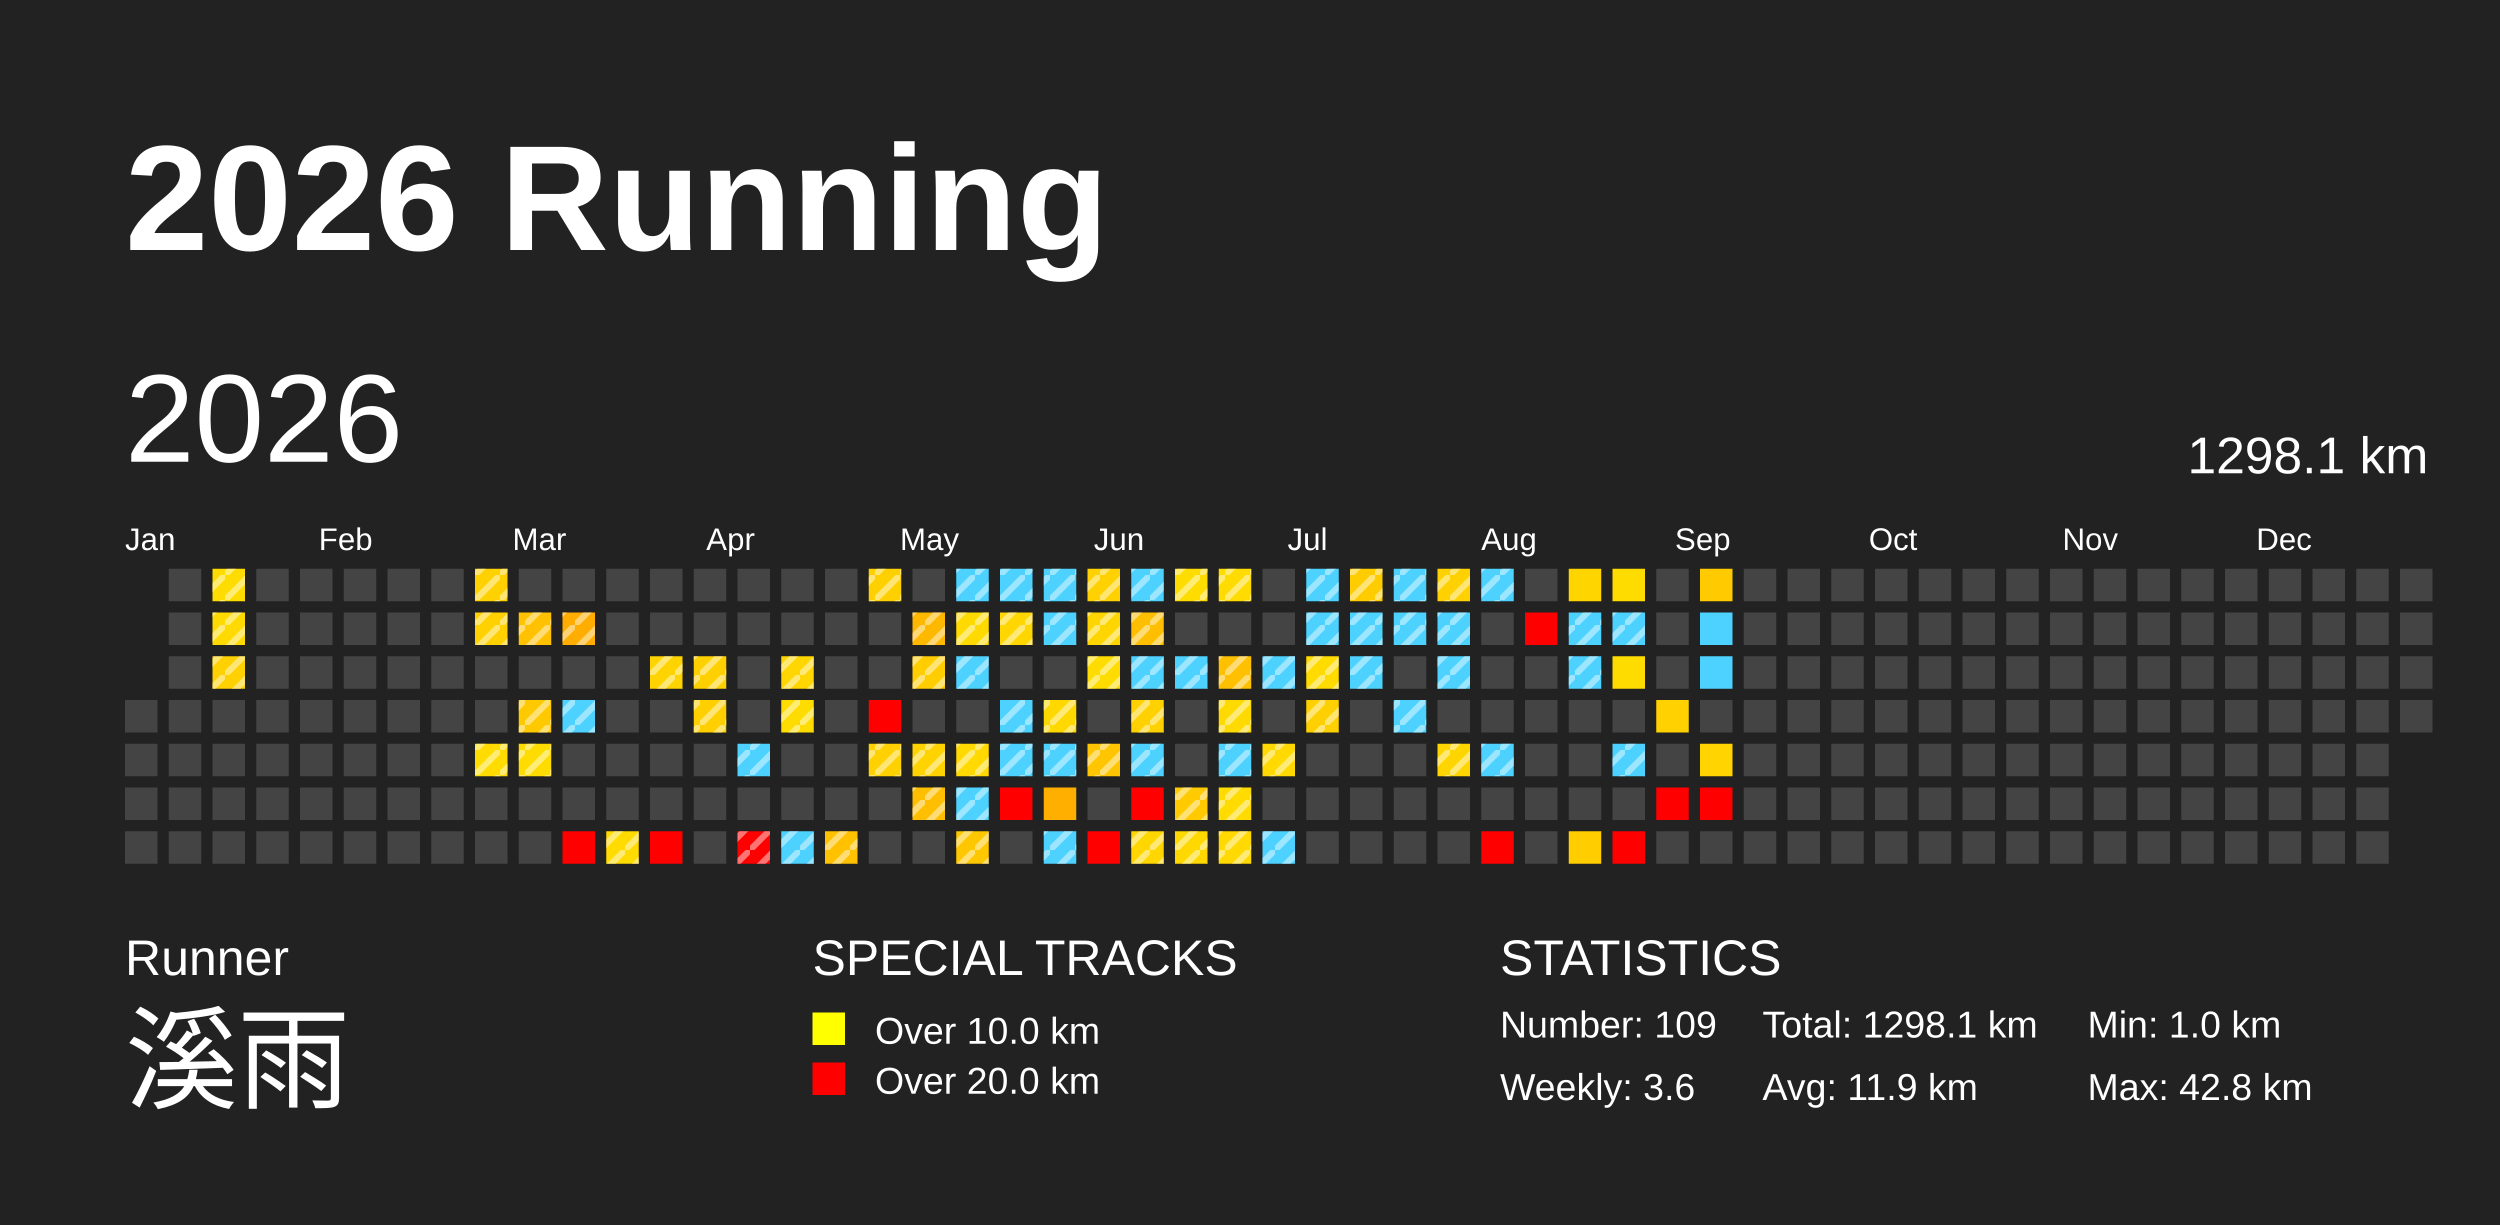
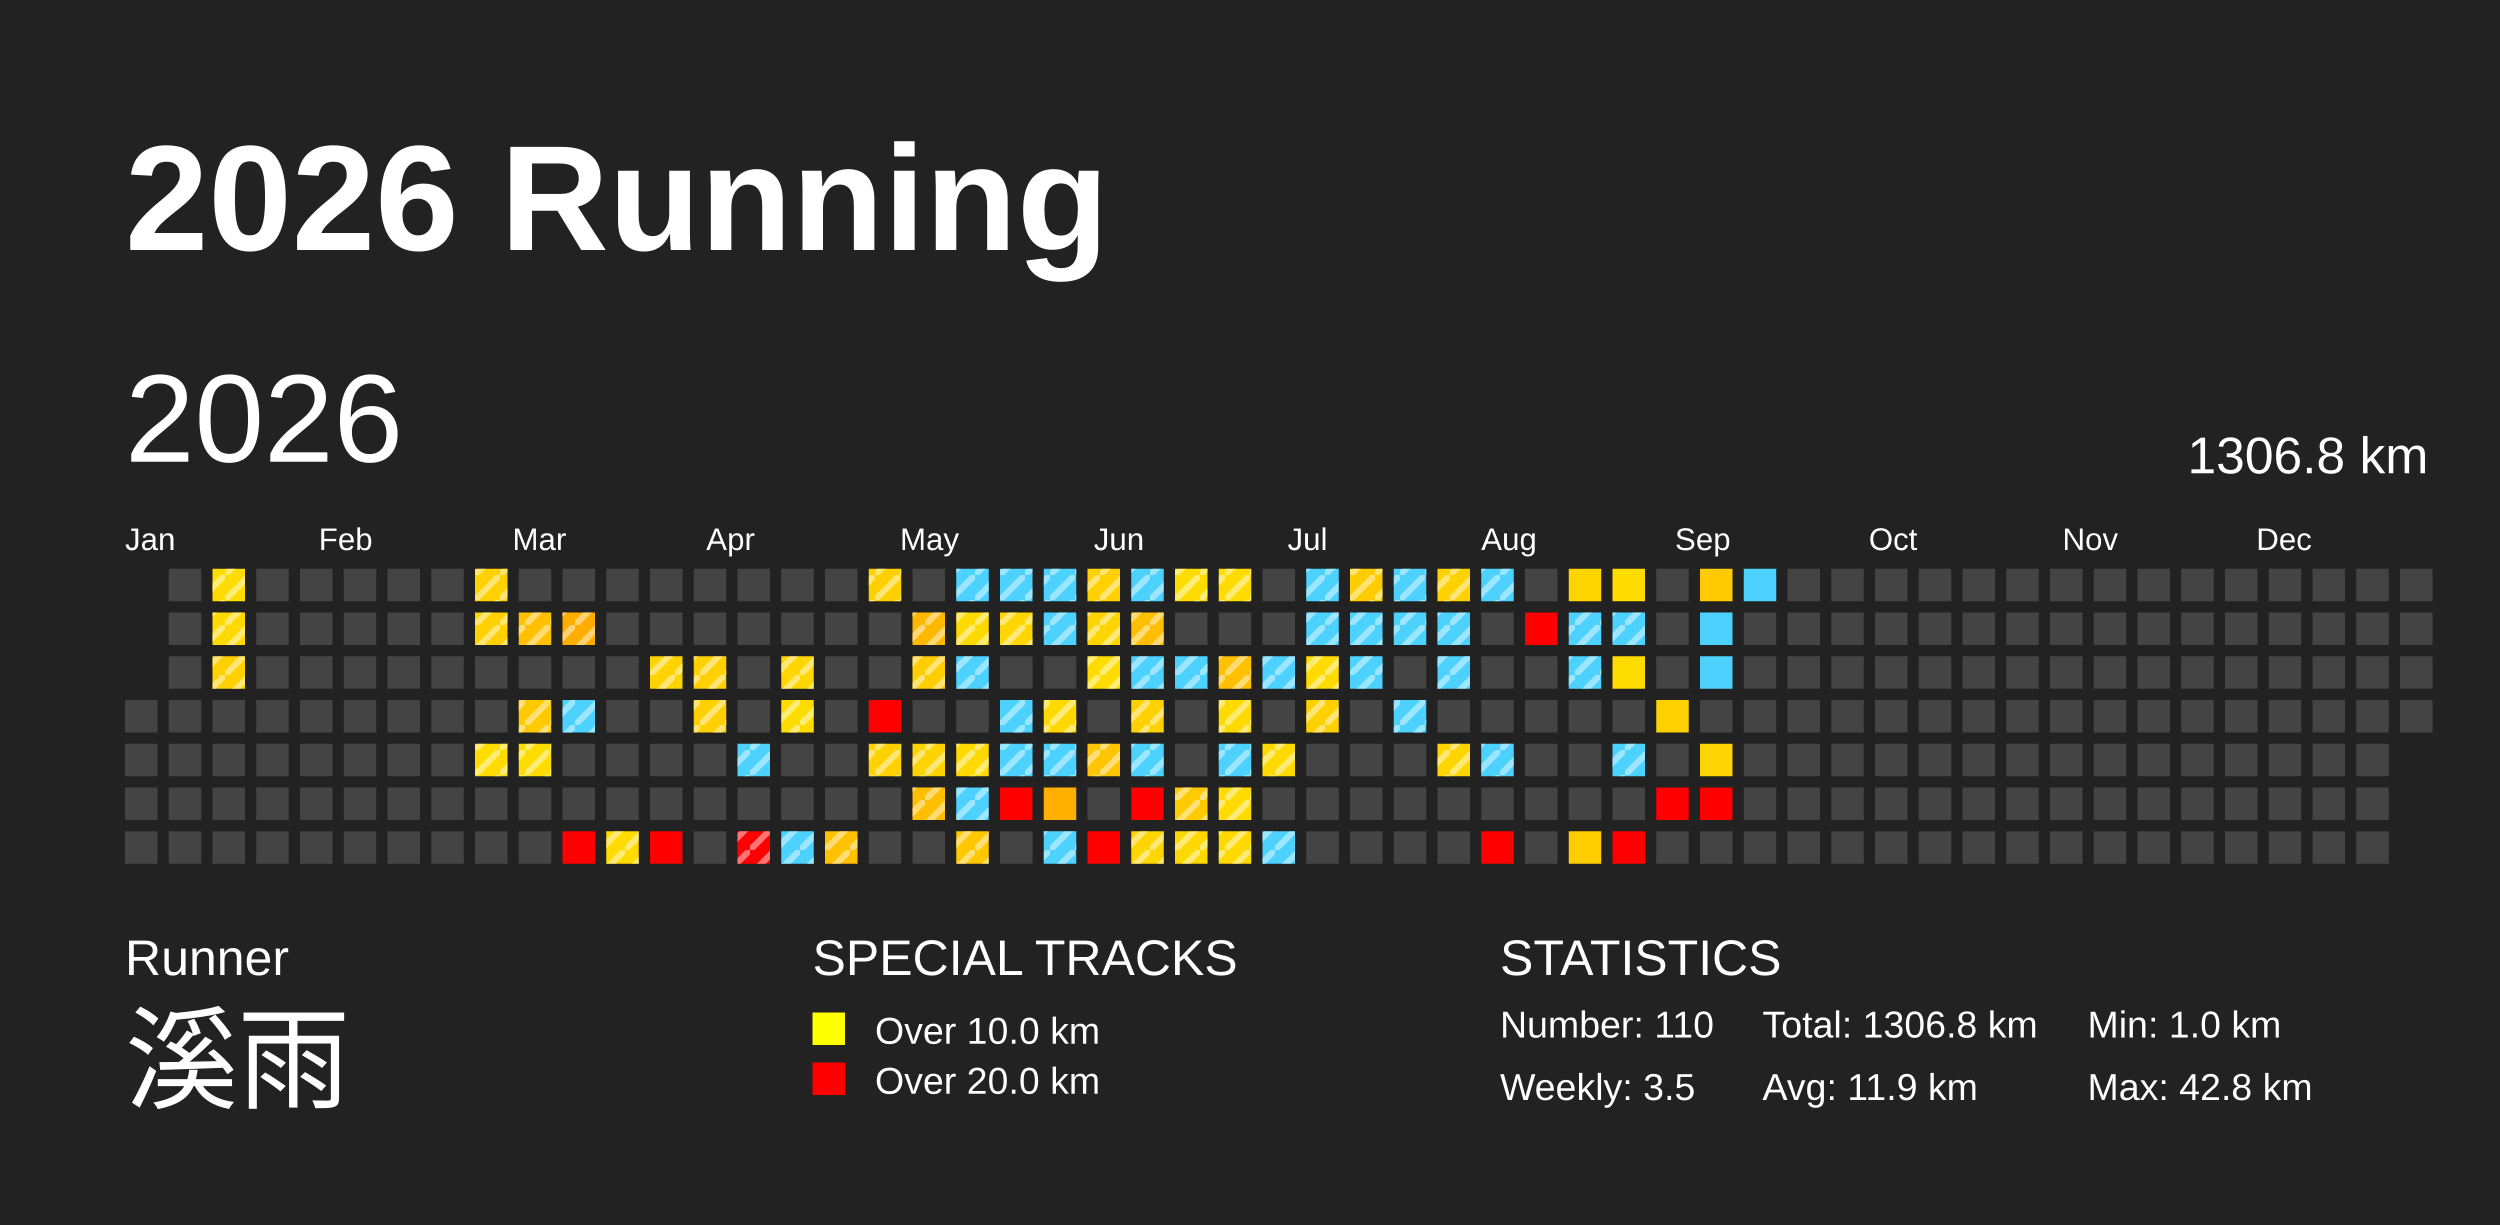
<svg xmlns="http://www.w3.org/2000/svg" baseProfile="full" height="98mm" version="1.1" viewBox="0,0,200,98" width="200mm">
  <defs>
    <pattern height="2" id="indoor-stripe" patternUnits="userSpaceOnUse" width="2">
      <line stroke="white" stroke-opacity="0.45" stroke-width="0.5" x1="0" x2="2" y1="2" y2="0" />
    </pattern>
  </defs>
  <rect fill="#222222" height="98" width="200" x="0" y="0" />
  <text fill="#FFFFFF" style="font-size:12px; font-family:Arial; font-weight:bold;" x="10" y="20">2026 Running</text>
  <text fill="#FFFFFF" style="font-size:4px; font-family:Arial" x="10" y="78">Runner</text>
  <text fill="#FFFFFF" style="font-size:9px; font-family:Arial" x="10" y="88">溪雨</text>
  <text fill="#FFFFFF" style="font-size:4px; font-family:Arial" x="65" y="78">SPECIAL TRACKS</text>
  <rect fill="yellow" height="2.6" width="2.6" x="65" y="81" />
  <text fill="#FFFFFF" style="font-size:3px; font-family:Arial" x="70" y="83.5">Over 10.0 km</text>
  <rect fill="red" height="2.6" width="2.6" x="65" y="85" />
  <text fill="#FFFFFF" style="font-size:3px; font-family:Arial" x="70" y="87.5">Over 20.0 km</text>
  <text fill="#FFFFFF" style="font-size:4px; font-family:Arial" x="120" y="78">STATISTICS</text>
-   <text fill="#FFFFFF" style="font-size:3px; font-family:Arial" x="120" y="83">Number: 109</text>
-   <text fill="#FFFFFF" style="font-size:3px; font-family:Arial" x="120" y="88">Weekly: 3.6</text>
-   <text fill="#FFFFFF" style="font-size:3px; font-family:Arial" x="141" y="83">Total: 1298.1 km</text>
+   <text fill="#FFFFFF" style="font-size:3px; font-family:Arial" x="120" y="83">Number: 110</text>
+   <text fill="#FFFFFF" style="font-size:3px; font-family:Arial" x="120" y="88">Weekly: 3.5</text>
+   <text fill="#FFFFFF" style="font-size:3px; font-family:Arial" x="141" y="83">Total: 1306.8 km</text>
  <text fill="#FFFFFF" style="font-size:3px; font-family:Arial" x="141" y="88">Avg: 11.9 km</text>
  <text fill="#FFFFFF" style="font-size:3px; font-family:Arial" x="167" y="83">Min: 1.0 km</text>
  <text fill="#FFFFFF" style="font-size:3px; font-family:Arial" x="167" y="88">Max: 42.8 km</text>
  <text dominant-baseline="hanging" fill="#FFFFFF" style="font-size:10.0px; font-family:Arial;" x="10" y="30">2026</text>
-   <text dominant-baseline="hanging" fill="#FFFFFF" style="font-size:4.125px; font-family:Arial;" x="175" y="35">1298.1 km</text>
+   <text dominant-baseline="hanging" fill="#FFFFFF" style="font-size:4.125px; font-family:Arial;" x="175" y="35">1306.8 km</text>
  <text fill="#FFFFFF" style="font-size:2.5px; font-family:Arial" x="10.0" y="44">Jan</text>
  <text fill="#FFFFFF" style="font-size:2.5px; font-family:Arial" x="25.5" y="44">Feb</text>
  <text fill="#FFFFFF" style="font-size:2.5px; font-family:Arial" x="41.0" y="44">Mar</text>
  <text fill="#FFFFFF" style="font-size:2.5px; font-family:Arial" x="56.5" y="44">Apr</text>
  <text fill="#FFFFFF" style="font-size:2.5px; font-family:Arial" x="72.0" y="44">May</text>
  <text fill="#FFFFFF" style="font-size:2.5px; font-family:Arial" x="87.5" y="44">Jun</text>
  <text fill="#FFFFFF" style="font-size:2.5px; font-family:Arial" x="103.0" y="44">Jul</text>
  <text fill="#FFFFFF" style="font-size:2.5px; font-family:Arial" x="118.5" y="44">Aug</text>
  <text fill="#FFFFFF" style="font-size:2.5px; font-family:Arial" x="134.0" y="44">Sep</text>
  <text fill="#FFFFFF" style="font-size:2.5px; font-family:Arial" x="149.5" y="44">Oct</text>
  <text fill="#FFFFFF" style="font-size:2.5px; font-family:Arial" x="165.0" y="44">Nov</text>
  <text fill="#FFFFFF" style="font-size:2.5px; font-family:Arial" x="180.5" y="44">Dec</text>
  <rect fill="#444444" height="2.6" width="2.6" x="10.0" y="56.0" />
  <rect fill="#444444" height="2.6" width="2.6" x="10.0" y="59.5" />
  <rect fill="#444444" height="2.6" width="2.6" x="10.0" y="63.0" />
  <rect fill="#444444" height="2.6" width="2.6" x="10.0" y="66.5" />
  <rect fill="#444444" height="2.6" width="2.6" x="13.5" y="45.5" />
  <rect fill="#444444" height="2.6" width="2.6" x="13.5" y="49.0" />
  <rect fill="#444444" height="2.6" width="2.6" x="13.5" y="52.5" />
  <rect fill="#444444" height="2.6" width="2.6" x="13.5" y="56.0" />
  <rect fill="#444444" height="2.6" width="2.6" x="13.5" y="59.5" />
  <rect fill="#444444" height="2.6" width="2.6" x="13.5" y="63.0" />
  <rect fill="#444444" height="2.6" width="2.6" x="13.5" y="66.5" />
  <rect fill="#ffdc00" height="2.6" width="2.6" x="17.0" y="45.5" />
  <rect fill="url(#indoor-stripe)" height="2.6" style="pointer-events: none;" width="2.6" x="17.0" y="45.5" />
  <rect fill="#ffda00" height="2.6" width="2.6" x="17.0" y="49.0" />
  <rect fill="url(#indoor-stripe)" height="2.6" style="pointer-events: none;" width="2.6" x="17.0" y="49.0" />
  <rect fill="#ffd100" height="2.6" width="2.6" x="17.0" y="52.5" />
  <rect fill="url(#indoor-stripe)" height="2.6" style="pointer-events: none;" width="2.6" x="17.0" y="52.5" />
  <rect fill="#444444" height="2.6" width="2.6" x="17.0" y="56.0" />
  <rect fill="#444444" height="2.6" width="2.6" x="17.0" y="59.5" />
  <rect fill="#444444" height="2.6" width="2.6" x="17.0" y="63.0" />
  <rect fill="#444444" height="2.6" width="2.6" x="17.0" y="66.5" />
  <rect fill="#444444" height="2.6" width="2.6" x="20.5" y="45.5" />
  <rect fill="#444444" height="2.6" width="2.6" x="20.5" y="49.0" />
  <rect fill="#444444" height="2.6" width="2.6" x="20.5" y="52.5" />
  <rect fill="#444444" height="2.6" width="2.6" x="20.5" y="56.0" />
  <rect fill="#444444" height="2.6" width="2.6" x="20.5" y="59.5" />
  <rect fill="#444444" height="2.6" width="2.6" x="20.5" y="63.0" />
  <rect fill="#444444" height="2.6" width="2.6" x="20.5" y="66.5" />
  <rect fill="#444444" height="2.6" width="2.6" x="24.0" y="45.5" />
  <rect fill="#444444" height="2.6" width="2.6" x="24.0" y="49.0" />
  <rect fill="#444444" height="2.6" width="2.6" x="24.0" y="52.5" />
  <rect fill="#444444" height="2.6" width="2.6" x="24.0" y="56.0" />
  <rect fill="#444444" height="2.6" width="2.6" x="24.0" y="59.5" />
  <rect fill="#444444" height="2.6" width="2.6" x="24.0" y="63.0" />
  <rect fill="#444444" height="2.6" width="2.6" x="24.0" y="66.5" />
  <rect fill="#444444" height="2.6" width="2.6" x="27.5" y="45.5" />
  <rect fill="#444444" height="2.6" width="2.6" x="27.5" y="49.0" />
  <rect fill="#444444" height="2.6" width="2.6" x="27.5" y="52.5" />
  <rect fill="#444444" height="2.6" width="2.6" x="27.5" y="56.0" />
  <rect fill="#444444" height="2.6" width="2.6" x="27.5" y="59.5" />
  <rect fill="#444444" height="2.6" width="2.6" x="27.5" y="63.0" />
  <rect fill="#444444" height="2.6" width="2.6" x="27.5" y="66.5" />
  <rect fill="#444444" height="2.6" width="2.6" x="31.0" y="45.5" />
  <rect fill="#444444" height="2.6" width="2.6" x="31.0" y="49.0" />
  <rect fill="#444444" height="2.6" width="2.6" x="31.0" y="52.5" />
  <rect fill="#444444" height="2.6" width="2.6" x="31.0" y="56.0" />
  <rect fill="#444444" height="2.6" width="2.6" x="31.0" y="59.5" />
  <rect fill="#444444" height="2.6" width="2.6" x="31.0" y="63.0" />
  <rect fill="#444444" height="2.6" width="2.6" x="31.0" y="66.5" />
  <rect fill="#444444" height="2.6" width="2.6" x="34.5" y="45.5" />
  <rect fill="#444444" height="2.6" width="2.6" x="34.5" y="49.0" />
  <rect fill="#444444" height="2.6" width="2.6" x="34.5" y="52.5" />
  <rect fill="#444444" height="2.6" width="2.6" x="34.5" y="56.0" />
  <rect fill="#444444" height="2.6" width="2.6" x="34.5" y="59.5" />
  <rect fill="#444444" height="2.6" width="2.6" x="34.5" y="63.0" />
  <rect fill="#444444" height="2.6" width="2.6" x="34.5" y="66.5" />
  <rect fill="#ffd100" height="2.6" width="2.6" x="38.0" y="45.5" />
  <rect fill="url(#indoor-stripe)" height="2.6" style="pointer-events: none;" width="2.6" x="38.0" y="45.5" />
  <rect fill="#ffd100" height="2.6" width="2.6" x="38.0" y="49.0" />
  <rect fill="url(#indoor-stripe)" height="2.6" style="pointer-events: none;" width="2.6" x="38.0" y="49.0" />
  <rect fill="#444444" height="2.6" width="2.6" x="38.0" y="52.5" />
  <rect fill="#444444" height="2.6" width="2.6" x="38.0" y="56.0" />
  <rect fill="#ffdc00" height="2.6" width="2.6" x="38.0" y="59.5" />
  <rect fill="url(#indoor-stripe)" height="2.6" style="pointer-events: none;" width="2.6" x="38.0" y="59.5" />
  <rect fill="#444444" height="2.6" width="2.6" x="38.0" y="63.0" />
  <rect fill="#444444" height="2.6" width="2.6" x="38.0" y="66.5" />
  <rect fill="#444444" height="2.6" width="2.6" x="41.5" y="45.5" />
  <rect fill="#ffc100" height="2.6" width="2.6" x="41.5" y="49.0" />
  <rect fill="url(#indoor-stripe)" height="2.6" style="pointer-events: none;" width="2.6" x="41.5" y="49.0" />
  <rect fill="#444444" height="2.6" width="2.6" x="41.5" y="52.5" />
  <rect fill="#ffc900" height="2.6" width="2.6" x="41.5" y="56.0" />
  <rect fill="url(#indoor-stripe)" height="2.6" style="pointer-events: none;" width="2.6" x="41.5" y="56.0" />
  <rect fill="#ffdc00" height="2.6" width="2.6" x="41.5" y="59.5" />
  <rect fill="url(#indoor-stripe)" height="2.6" style="pointer-events: none;" width="2.6" x="41.5" y="59.5" />
  <rect fill="#444444" height="2.6" width="2.6" x="41.5" y="63.0" />
  <rect fill="#444444" height="2.6" width="2.6" x="41.5" y="66.5" />
  <rect fill="#444444" height="2.6" width="2.6" x="45.0" y="45.5" />
  <rect fill="#ffad00" height="2.6" width="2.6" x="45.0" y="49.0" />
  <rect fill="url(#indoor-stripe)" height="2.6" style="pointer-events: none;" width="2.6" x="45.0" y="49.0" />
  <rect fill="#444444" height="2.6" width="2.6" x="45.0" y="52.5" />
  <rect fill="#4dd2ff" height="2.6" width="2.6" x="45.0" y="56.0" />
  <rect fill="url(#indoor-stripe)" height="2.6" style="pointer-events: none;" width="2.6" x="45.0" y="56.0" />
  <rect fill="#444444" height="2.6" width="2.6" x="45.0" y="59.5" />
  <rect fill="#444444" height="2.6" width="2.6" x="45.0" y="63.0" />
  <rect fill="red" height="2.6" width="2.6" x="45.0" y="66.5" />
  <rect fill="#444444" height="2.6" width="2.6" x="48.5" y="45.5" />
  <rect fill="#444444" height="2.6" width="2.6" x="48.5" y="49.0" />
  <rect fill="#444444" height="2.6" width="2.6" x="48.5" y="52.5" />
  <rect fill="#444444" height="2.6" width="2.6" x="48.5" y="56.0" />
  <rect fill="#444444" height="2.6" width="2.6" x="48.5" y="59.5" />
  <rect fill="#444444" height="2.6" width="2.6" x="48.5" y="63.0" />
  <rect fill="#ffdb00" height="2.6" width="2.6" x="48.5" y="66.5" />
  <rect fill="url(#indoor-stripe)" height="2.6" style="pointer-events: none;" width="2.6" x="48.5" y="66.5" />
  <rect fill="#444444" height="2.6" width="2.6" x="52.0" y="45.5" />
  <rect fill="#444444" height="2.6" width="2.6" x="52.0" y="49.0" />
  <rect fill="#ffd300" height="2.6" width="2.6" x="52.0" y="52.5" />
  <rect fill="url(#indoor-stripe)" height="2.6" style="pointer-events: none;" width="2.6" x="52.0" y="52.5" />
  <rect fill="#444444" height="2.6" width="2.6" x="52.0" y="56.0" />
  <rect fill="#444444" height="2.6" width="2.6" x="52.0" y="59.5" />
  <rect fill="#444444" height="2.6" width="2.6" x="52.0" y="63.0" />
  <rect fill="red" height="2.6" width="2.6" x="52.0" y="66.5" />
  <rect fill="#444444" height="2.6" width="2.6" x="55.5" y="45.5" />
  <rect fill="#444444" height="2.6" width="2.6" x="55.5" y="49.0" />
  <rect fill="#ffd000" height="2.6" width="2.6" x="55.5" y="52.5" />
  <rect fill="url(#indoor-stripe)" height="2.6" style="pointer-events: none;" width="2.6" x="55.5" y="52.5" />
  <rect fill="#ffcf00" height="2.6" width="2.6" x="55.5" y="56.0" />
  <rect fill="url(#indoor-stripe)" height="2.6" style="pointer-events: none;" width="2.6" x="55.5" y="56.0" />
  <rect fill="#444444" height="2.6" width="2.6" x="55.5" y="59.5" />
  <rect fill="#444444" height="2.6" width="2.6" x="55.5" y="63.0" />
  <rect fill="#444444" height="2.6" width="2.6" x="55.5" y="66.5" />
  <rect fill="#444444" height="2.6" width="2.6" x="59.0" y="45.5" />
  <rect fill="#444444" height="2.6" width="2.6" x="59.0" y="49.0" />
  <rect fill="#444444" height="2.6" width="2.6" x="59.0" y="52.5" />
  <rect fill="#444444" height="2.6" width="2.6" x="59.0" y="56.0" />
  <rect fill="#4dd2ff" height="2.6" width="2.6" x="59.0" y="59.5" />
  <rect fill="url(#indoor-stripe)" height="2.6" style="pointer-events: none;" width="2.6" x="59.0" y="59.5" />
  <rect fill="#444444" height="2.6" width="2.6" x="59.0" y="63.0" />
  <rect fill="red" height="2.6" width="2.6" x="59.0" y="66.5" />
  <rect fill="url(#indoor-stripe)" height="2.6" style="pointer-events: none;" width="2.6" x="59.0" y="66.5" />
  <rect fill="#444444" height="2.6" width="2.6" x="62.5" y="45.5" />
  <rect fill="#444444" height="2.6" width="2.6" x="62.5" y="49.0" />
  <rect fill="#ffd600" height="2.6" width="2.6" x="62.5" y="52.5" />
  <rect fill="url(#indoor-stripe)" height="2.6" style="pointer-events: none;" width="2.6" x="62.5" y="52.5" />
  <rect fill="#ffdc00" height="2.6" width="2.6" x="62.5" y="56.0" />
  <rect fill="url(#indoor-stripe)" height="2.6" style="pointer-events: none;" width="2.6" x="62.5" y="56.0" />
  <rect fill="#444444" height="2.6" width="2.6" x="62.5" y="59.5" />
  <rect fill="#444444" height="2.6" width="2.6" x="62.5" y="63.0" />
  <rect fill="#4dd2ff" height="2.6" width="2.6" x="62.5" y="66.5" />
  <rect fill="url(#indoor-stripe)" height="2.6" style="pointer-events: none;" width="2.6" x="62.5" y="66.5" />
  <rect fill="#444444" height="2.6" width="2.6" x="66.0" y="45.5" />
  <rect fill="#444444" height="2.6" width="2.6" x="66.0" y="49.0" />
  <rect fill="#444444" height="2.6" width="2.6" x="66.0" y="52.5" />
  <rect fill="#444444" height="2.6" width="2.6" x="66.0" y="56.0" />
  <rect fill="#444444" height="2.6" width="2.6" x="66.0" y="59.5" />
  <rect fill="#444444" height="2.6" width="2.6" x="66.0" y="63.0" />
  <rect fill="#ffc100" height="2.6" width="2.6" x="66.0" y="66.5" />
  <rect fill="url(#indoor-stripe)" height="2.6" style="pointer-events: none;" width="2.6" x="66.0" y="66.5" />
  <rect fill="#ffd000" height="2.6" width="2.6" x="69.5" y="45.5" />
  <rect fill="url(#indoor-stripe)" height="2.6" style="pointer-events: none;" width="2.6" x="69.5" y="45.5" />
  <rect fill="#444444" height="2.6" width="2.6" x="69.5" y="49.0" />
  <rect fill="#444444" height="2.6" width="2.6" x="69.5" y="52.5" />
  <rect fill="red" height="2.6" width="2.6" x="69.5" y="56.0" />
  <rect fill="#ffd100" height="2.6" width="2.6" x="69.5" y="59.5" />
  <rect fill="url(#indoor-stripe)" height="2.6" style="pointer-events: none;" width="2.6" x="69.5" y="59.5" />
  <rect fill="#444444" height="2.6" width="2.6" x="69.5" y="63.0" />
  <rect fill="#444444" height="2.6" width="2.6" x="69.5" y="66.5" />
  <rect fill="#444444" height="2.6" width="2.6" x="73.0" y="45.5" />
  <rect fill="#ffb800" height="2.6" width="2.6" x="73.0" y="49.0" />
  <rect fill="url(#indoor-stripe)" height="2.6" style="pointer-events: none;" width="2.6" x="73.0" y="49.0" />
  <rect fill="#ffcd00" height="2.6" width="2.6" x="73.0" y="52.5" />
  <rect fill="url(#indoor-stripe)" height="2.6" style="pointer-events: none;" width="2.6" x="73.0" y="52.5" />
  <rect fill="#444444" height="2.6" width="2.6" x="73.0" y="56.0" />
  <rect fill="#ffd300" height="2.6" width="2.6" x="73.0" y="59.5" />
  <rect fill="url(#indoor-stripe)" height="2.6" style="pointer-events: none;" width="2.6" x="73.0" y="59.5" />
  <rect fill="#ffbe00" height="2.6" width="2.6" x="73.0" y="63.0" />
  <rect fill="url(#indoor-stripe)" height="2.6" style="pointer-events: none;" width="2.6" x="73.0" y="63.0" />
  <rect fill="#444444" height="2.6" width="2.6" x="73.0" y="66.5" />
  <rect fill="#4dd2ff" height="2.6" width="2.6" x="76.5" y="45.5" />
  <rect fill="url(#indoor-stripe)" height="2.6" style="pointer-events: none;" width="2.6" x="76.5" y="45.5" />
  <rect fill="#ffda00" height="2.6" width="2.6" x="76.5" y="49.0" />
  <rect fill="url(#indoor-stripe)" height="2.6" style="pointer-events: none;" width="2.6" x="76.5" y="49.0" />
  <rect fill="#4dd2ff" height="2.6" width="2.6" x="76.5" y="52.5" />
  <rect fill="url(#indoor-stripe)" height="2.6" style="pointer-events: none;" width="2.6" x="76.5" y="52.5" />
  <rect fill="#444444" height="2.6" width="2.6" x="76.5" y="56.0" />
  <rect fill="#ffd900" height="2.6" width="2.6" x="76.5" y="59.5" />
  <rect fill="url(#indoor-stripe)" height="2.6" style="pointer-events: none;" width="2.6" x="76.5" y="59.5" />
  <rect fill="#4dd2ff" height="2.6" width="2.6" x="76.5" y="63.0" />
  <rect fill="url(#indoor-stripe)" height="2.6" style="pointer-events: none;" width="2.6" x="76.5" y="63.0" />
  <rect fill="#ffc700" height="2.6" width="2.6" x="76.5" y="66.5" />
  <rect fill="url(#indoor-stripe)" height="2.6" style="pointer-events: none;" width="2.6" x="76.5" y="66.5" />
  <rect fill="#4dd2ff" height="2.6" width="2.6" x="80.0" y="45.5" />
  <rect fill="url(#indoor-stripe)" height="2.6" style="pointer-events: none;" width="2.6" x="80.0" y="45.5" />
  <rect fill="#ffd600" height="2.6" width="2.6" x="80.0" y="49.0" />
  <rect fill="url(#indoor-stripe)" height="2.6" style="pointer-events: none;" width="2.6" x="80.0" y="49.0" />
  <rect fill="#444444" height="2.6" width="2.6" x="80.0" y="52.5" />
  <rect fill="#4dd2ff" height="2.6" width="2.6" x="80.0" y="56.0" />
  <rect fill="url(#indoor-stripe)" height="2.6" style="pointer-events: none;" width="2.6" x="80.0" y="56.0" />
  <rect fill="#4dd2ff" height="2.6" width="2.6" x="80.0" y="59.5" />
  <rect fill="url(#indoor-stripe)" height="2.6" style="pointer-events: none;" width="2.6" x="80.0" y="59.5" />
  <rect fill="red" height="2.6" width="2.6" x="80.0" y="63.0" />
  <rect fill="#444444" height="2.6" width="2.6" x="80.0" y="66.5" />
  <rect fill="#4dd2ff" height="2.6" width="2.6" x="83.5" y="45.5" />
  <rect fill="url(#indoor-stripe)" height="2.6" style="pointer-events: none;" width="2.6" x="83.5" y="45.5" />
  <rect fill="#4dd2ff" height="2.6" width="2.6" x="83.5" y="49.0" />
  <rect fill="url(#indoor-stripe)" height="2.6" style="pointer-events: none;" width="2.6" x="83.5" y="49.0" />
  <rect fill="#444444" height="2.6" width="2.6" x="83.5" y="52.5" />
  <rect fill="#ffd800" height="2.6" width="2.6" x="83.5" y="56.0" />
  <rect fill="url(#indoor-stripe)" height="2.6" style="pointer-events: none;" width="2.6" x="83.5" y="56.0" />
  <rect fill="#4dd2ff" height="2.6" width="2.6" x="83.5" y="59.5" />
  <rect fill="url(#indoor-stripe)" height="2.6" style="pointer-events: none;" width="2.6" x="83.5" y="59.5" />
  <rect fill="#ffaf00" height="2.6" width="2.6" x="83.5" y="63.0" />
  <rect fill="#4dd2ff" height="2.6" width="2.6" x="83.5" y="66.5" />
  <rect fill="url(#indoor-stripe)" height="2.6" style="pointer-events: none;" width="2.6" x="83.5" y="66.5" />
  <rect fill="#ffd100" height="2.6" width="2.6" x="87.0" y="45.5" />
  <rect fill="url(#indoor-stripe)" height="2.6" style="pointer-events: none;" width="2.6" x="87.0" y="45.5" />
  <rect fill="#ffd500" height="2.6" width="2.6" x="87.0" y="49.0" />
  <rect fill="url(#indoor-stripe)" height="2.6" style="pointer-events: none;" width="2.6" x="87.0" y="49.0" />
  <rect fill="#ffdc00" height="2.6" width="2.6" x="87.0" y="52.5" />
  <rect fill="url(#indoor-stripe)" height="2.6" style="pointer-events: none;" width="2.6" x="87.0" y="52.5" />
  <rect fill="#444444" height="2.6" width="2.6" x="87.0" y="56.0" />
  <rect fill="#ffc500" height="2.6" width="2.6" x="87.0" y="59.5" />
  <rect fill="url(#indoor-stripe)" height="2.6" style="pointer-events: none;" width="2.6" x="87.0" y="59.5" />
  <rect fill="#444444" height="2.6" width="2.6" x="87.0" y="63.0" />
  <rect fill="red" height="2.6" width="2.6" x="87.0" y="66.5" />
  <rect fill="#4dd2ff" height="2.6" width="2.6" x="90.5" y="45.5" />
  <rect fill="url(#indoor-stripe)" height="2.6" style="pointer-events: none;" width="2.6" x="90.5" y="45.5" />
  <rect fill="#ffbf00" height="2.6" width="2.6" x="90.5" y="49.0" />
  <rect fill="url(#indoor-stripe)" height="2.6" style="pointer-events: none;" width="2.6" x="90.5" y="49.0" />
  <rect fill="#4dd2ff" height="2.6" width="2.6" x="90.5" y="52.5" />
  <rect fill="url(#indoor-stripe)" height="2.6" style="pointer-events: none;" width="2.6" x="90.5" y="52.5" />
  <rect fill="#ffd100" height="2.6" width="2.6" x="90.5" y="56.0" />
  <rect fill="url(#indoor-stripe)" height="2.6" style="pointer-events: none;" width="2.6" x="90.5" y="56.0" />
  <rect fill="#4dd2ff" height="2.6" width="2.6" x="90.5" y="59.5" />
  <rect fill="url(#indoor-stripe)" height="2.6" style="pointer-events: none;" width="2.6" x="90.5" y="59.5" />
  <rect fill="red" height="2.6" width="2.6" x="90.5" y="63.0" />
  <rect fill="#ffd600" height="2.6" width="2.6" x="90.5" y="66.5" />
  <rect fill="url(#indoor-stripe)" height="2.6" style="pointer-events: none;" width="2.6" x="90.5" y="66.5" />
  <rect fill="#ffdc00" height="2.6" width="2.6" x="94.0" y="45.5" />
  <rect fill="url(#indoor-stripe)" height="2.6" style="pointer-events: none;" width="2.6" x="94.0" y="45.5" />
  <rect fill="#444444" height="2.6" width="2.6" x="94.0" y="49.0" />
  <rect fill="#4dd2ff" height="2.6" width="2.6" x="94.0" y="52.5" />
  <rect fill="url(#indoor-stripe)" height="2.6" style="pointer-events: none;" width="2.6" x="94.0" y="52.5" />
  <rect fill="#444444" height="2.6" width="2.6" x="94.0" y="56.0" />
  <rect fill="#444444" height="2.6" width="2.6" x="94.0" y="59.5" />
  <rect fill="#ffca00" height="2.6" width="2.6" x="94.0" y="63.0" />
  <rect fill="url(#indoor-stripe)" height="2.6" style="pointer-events: none;" width="2.6" x="94.0" y="63.0" />
  <rect fill="#ffd800" height="2.6" width="2.6" x="94.0" y="66.5" />
  <rect fill="url(#indoor-stripe)" height="2.6" style="pointer-events: none;" width="2.6" x="94.0" y="66.5" />
  <rect fill="#ffdb00" height="2.6" width="2.6" x="97.5" y="45.5" />
  <rect fill="url(#indoor-stripe)" height="2.6" style="pointer-events: none;" width="2.6" x="97.5" y="45.5" />
  <rect fill="#444444" height="2.6" width="2.6" x="97.5" y="49.0" />
  <rect fill="#ffc000" height="2.6" width="2.6" x="97.5" y="52.5" />
  <rect fill="url(#indoor-stripe)" height="2.6" style="pointer-events: none;" width="2.6" x="97.5" y="52.5" />
  <rect fill="#ffda00" height="2.6" width="2.6" x="97.5" y="56.0" />
  <rect fill="url(#indoor-stripe)" height="2.6" style="pointer-events: none;" width="2.6" x="97.5" y="56.0" />
  <rect fill="#4dd2ff" height="2.6" width="2.6" x="97.5" y="59.5" />
  <rect fill="url(#indoor-stripe)" height="2.6" style="pointer-events: none;" width="2.6" x="97.5" y="59.5" />
  <rect fill="#ffdb00" height="2.6" width="2.6" x="97.5" y="63.0" />
  <rect fill="url(#indoor-stripe)" height="2.6" style="pointer-events: none;" width="2.6" x="97.5" y="63.0" />
  <rect fill="#ffd900" height="2.6" width="2.6" x="97.5" y="66.5" />
  <rect fill="url(#indoor-stripe)" height="2.6" style="pointer-events: none;" width="2.6" x="97.5" y="66.5" />
  <rect fill="#444444" height="2.6" width="2.6" x="101.0" y="45.5" />
  <rect fill="#444444" height="2.6" width="2.6" x="101.0" y="49.0" />
  <rect fill="#4dd2ff" height="2.6" width="2.6" x="101.0" y="52.5" />
  <rect fill="url(#indoor-stripe)" height="2.6" style="pointer-events: none;" width="2.6" x="101.0" y="52.5" />
  <rect fill="#444444" height="2.6" width="2.6" x="101.0" y="56.0" />
  <rect fill="#ffd900" height="2.6" width="2.6" x="101.0" y="59.5" />
  <rect fill="url(#indoor-stripe)" height="2.6" style="pointer-events: none;" width="2.6" x="101.0" y="59.5" />
  <rect fill="#444444" height="2.6" width="2.6" x="101.0" y="63.0" />
  <rect fill="#4dd2ff" height="2.6" width="2.6" x="101.0" y="66.5" />
  <rect fill="url(#indoor-stripe)" height="2.6" style="pointer-events: none;" width="2.6" x="101.0" y="66.5" />
  <rect fill="#4dd2ff" height="2.6" width="2.6" x="104.5" y="45.5" />
  <rect fill="url(#indoor-stripe)" height="2.6" style="pointer-events: none;" width="2.6" x="104.5" y="45.5" />
  <rect fill="#4dd2ff" height="2.6" width="2.6" x="104.5" y="49.0" />
  <rect fill="url(#indoor-stripe)" height="2.6" style="pointer-events: none;" width="2.6" x="104.5" y="49.0" />
  <rect fill="#ffdb00" height="2.6" width="2.6" x="104.5" y="52.5" />
  <rect fill="url(#indoor-stripe)" height="2.6" style="pointer-events: none;" width="2.6" x="104.5" y="52.5" />
  <rect fill="#ffd000" height="2.6" width="2.6" x="104.5" y="56.0" />
  <rect fill="url(#indoor-stripe)" height="2.6" style="pointer-events: none;" width="2.6" x="104.5" y="56.0" />
  <rect fill="#444444" height="2.6" width="2.6" x="104.5" y="59.5" />
  <rect fill="#444444" height="2.6" width="2.6" x="104.5" y="63.0" />
  <rect fill="#444444" height="2.6" width="2.6" x="104.5" y="66.5" />
  <rect fill="#ffcc00" height="2.6" width="2.6" x="108.0" y="45.5" />
  <rect fill="url(#indoor-stripe)" height="2.6" style="pointer-events: none;" width="2.6" x="108.0" y="45.5" />
  <rect fill="#4dd2ff" height="2.6" width="2.6" x="108.0" y="49.0" />
  <rect fill="url(#indoor-stripe)" height="2.6" style="pointer-events: none;" width="2.6" x="108.0" y="49.0" />
  <rect fill="#4dd2ff" height="2.6" width="2.6" x="108.0" y="52.5" />
  <rect fill="url(#indoor-stripe)" height="2.6" style="pointer-events: none;" width="2.6" x="108.0" y="52.5" />
  <rect fill="#444444" height="2.6" width="2.6" x="108.0" y="56.0" />
  <rect fill="#444444" height="2.6" width="2.6" x="108.0" y="59.5" />
  <rect fill="#444444" height="2.6" width="2.6" x="108.0" y="63.0" />
  <rect fill="#444444" height="2.6" width="2.6" x="108.0" y="66.5" />
  <rect fill="#4dd2ff" height="2.6" width="2.6" x="111.5" y="45.5" />
  <rect fill="url(#indoor-stripe)" height="2.6" style="pointer-events: none;" width="2.6" x="111.5" y="45.5" />
  <rect fill="#4dd2ff" height="2.6" width="2.6" x="111.5" y="49.0" />
  <rect fill="url(#indoor-stripe)" height="2.6" style="pointer-events: none;" width="2.6" x="111.5" y="49.0" />
  <rect fill="#444444" height="2.6" width="2.6" x="111.5" y="52.5" />
  <rect fill="#4dd2ff" height="2.6" width="2.6" x="111.5" y="56.0" />
  <rect fill="url(#indoor-stripe)" height="2.6" style="pointer-events: none;" width="2.6" x="111.5" y="56.0" />
  <rect fill="#444444" height="2.6" width="2.6" x="111.5" y="59.5" />
  <rect fill="#444444" height="2.6" width="2.6" x="111.5" y="63.0" />
  <rect fill="#444444" height="2.6" width="2.6" x="111.5" y="66.5" />
  <rect fill="#ffd100" height="2.6" width="2.6" x="115.0" y="45.5" />
  <rect fill="url(#indoor-stripe)" height="2.6" style="pointer-events: none;" width="2.6" x="115.0" y="45.5" />
  <rect fill="#4dd2ff" height="2.6" width="2.6" x="115.0" y="49.0" />
  <rect fill="url(#indoor-stripe)" height="2.6" style="pointer-events: none;" width="2.6" x="115.0" y="49.0" />
  <rect fill="#4dd2ff" height="2.6" width="2.6" x="115.0" y="52.5" />
  <rect fill="url(#indoor-stripe)" height="2.6" style="pointer-events: none;" width="2.6" x="115.0" y="52.5" />
  <rect fill="#444444" height="2.6" width="2.6" x="115.0" y="56.0" />
  <rect fill="#ffd500" height="2.6" width="2.6" x="115.0" y="59.5" />
  <rect fill="url(#indoor-stripe)" height="2.6" style="pointer-events: none;" width="2.6" x="115.0" y="59.5" />
  <rect fill="#444444" height="2.6" width="2.6" x="115.0" y="63.0" />
  <rect fill="#444444" height="2.6" width="2.6" x="115.0" y="66.5" />
  <rect fill="#4dd2ff" height="2.6" width="2.6" x="118.5" y="45.5" />
  <rect fill="url(#indoor-stripe)" height="2.6" style="pointer-events: none;" width="2.6" x="118.5" y="45.5" />
  <rect fill="#444444" height="2.6" width="2.6" x="118.5" y="49.0" />
  <rect fill="#444444" height="2.6" width="2.6" x="118.5" y="52.5" />
  <rect fill="#444444" height="2.6" width="2.6" x="118.5" y="56.0" />
  <rect fill="#4dd2ff" height="2.6" width="2.6" x="118.5" y="59.5" />
  <rect fill="url(#indoor-stripe)" height="2.6" style="pointer-events: none;" width="2.6" x="118.5" y="59.5" />
  <rect fill="#444444" height="2.6" width="2.6" x="118.5" y="63.0" />
  <rect fill="red" height="2.6" width="2.6" x="118.5" y="66.5" />
  <rect fill="#444444" height="2.6" width="2.6" x="122.0" y="45.5" />
  <rect fill="red" height="2.6" width="2.6" x="122.0" y="49.0" />
  <rect fill="#444444" height="2.6" width="2.6" x="122.0" y="52.5" />
  <rect fill="#444444" height="2.6" width="2.6" x="122.0" y="56.0" />
  <rect fill="#444444" height="2.6" width="2.6" x="122.0" y="59.5" />
  <rect fill="#444444" height="2.6" width="2.6" x="122.0" y="63.0" />
  <rect fill="#444444" height="2.6" width="2.6" x="122.0" y="66.5" />
  <rect fill="#ffd500" height="2.6" width="2.6" x="125.5" y="45.5" />
  <rect fill="#4dd2ff" height="2.6" width="2.6" x="125.5" y="49.0" />
  <rect fill="url(#indoor-stripe)" height="2.6" style="pointer-events: none;" width="2.6" x="125.5" y="49.0" />
  <rect fill="#4dd2ff" height="2.6" width="2.6" x="125.5" y="52.5" />
  <rect fill="url(#indoor-stripe)" height="2.6" style="pointer-events: none;" width="2.6" x="125.5" y="52.5" />
  <rect fill="#444444" height="2.6" width="2.6" x="125.5" y="56.0" />
  <rect fill="#444444" height="2.6" width="2.6" x="125.5" y="59.5" />
  <rect fill="#444444" height="2.6" width="2.6" x="125.5" y="63.0" />
  <rect fill="#ffcd00" height="2.6" width="2.6" x="125.5" y="66.5" />
  <rect fill="#ffdc00" height="2.6" width="2.6" x="129.0" y="45.5" />
  <rect fill="#4dd2ff" height="2.6" width="2.6" x="129.0" y="49.0" />
  <rect fill="url(#indoor-stripe)" height="2.6" style="pointer-events: none;" width="2.6" x="129.0" y="49.0" />
  <rect fill="#ffdc00" height="2.6" width="2.6" x="129.0" y="52.5" />
  <rect fill="#444444" height="2.6" width="2.6" x="129.0" y="56.0" />
  <rect fill="#4dd2ff" height="2.6" width="2.6" x="129.0" y="59.5" />
  <rect fill="url(#indoor-stripe)" height="2.6" style="pointer-events: none;" width="2.6" x="129.0" y="59.5" />
  <rect fill="#444444" height="2.6" width="2.6" x="129.0" y="63.0" />
  <rect fill="red" height="2.6" width="2.6" x="129.0" y="66.5" />
  <rect fill="#444444" height="2.6" width="2.6" x="132.5" y="45.5" />
  <rect fill="#444444" height="2.6" width="2.6" x="132.5" y="49.0" />
  <rect fill="#444444" height="2.6" width="2.6" x="132.5" y="52.5" />
  <rect fill="#ffd100" height="2.6" width="2.6" x="132.5" y="56.0" />
  <rect fill="#444444" height="2.6" width="2.6" x="132.5" y="59.5" />
  <rect fill="red" height="2.6" width="2.6" x="132.5" y="63.0" />
  <rect fill="#444444" height="2.6" width="2.6" x="132.5" y="66.5" />
  <rect fill="#ffcb00" height="2.6" width="2.6" x="136.0" y="45.5" />
  <rect fill="#4dd2ff" height="2.6" width="2.6" x="136.0" y="49.0" />
  <rect fill="#4dd2ff" height="2.6" width="2.6" x="136.0" y="52.5" />
  <rect fill="#444444" height="2.6" width="2.6" x="136.0" y="56.0" />
  <rect fill="#ffd400" height="2.6" width="2.6" x="136.0" y="59.5" />
  <rect fill="red" height="2.6" width="2.6" x="136.0" y="63.0" />
  <rect fill="#444444" height="2.6" width="2.6" x="136.0" y="66.5" />
-   <rect fill="#444444" height="2.6" width="2.6" x="139.5" y="45.5" />
+   <rect fill="#4dd2ff" height="2.6" width="2.6" x="139.5" y="45.5" />
  <rect fill="#444444" height="2.6" width="2.6" x="139.5" y="49.0" />
  <rect fill="#444444" height="2.6" width="2.6" x="139.5" y="52.5" />
  <rect fill="#444444" height="2.6" width="2.6" x="139.5" y="56.0" />
  <rect fill="#444444" height="2.6" width="2.6" x="139.5" y="59.5" />
  <rect fill="#444444" height="2.6" width="2.6" x="139.5" y="63.0" />
  <rect fill="#444444" height="2.6" width="2.6" x="139.5" y="66.5" />
  <rect fill="#444444" height="2.6" width="2.6" x="143.0" y="45.5" />
  <rect fill="#444444" height="2.6" width="2.6" x="143.0" y="49.0" />
  <rect fill="#444444" height="2.6" width="2.6" x="143.0" y="52.5" />
  <rect fill="#444444" height="2.6" width="2.6" x="143.0" y="56.0" />
  <rect fill="#444444" height="2.6" width="2.6" x="143.0" y="59.5" />
  <rect fill="#444444" height="2.6" width="2.6" x="143.0" y="63.0" />
  <rect fill="#444444" height="2.6" width="2.6" x="143.0" y="66.5" />
  <rect fill="#444444" height="2.6" width="2.6" x="146.5" y="45.5" />
  <rect fill="#444444" height="2.6" width="2.6" x="146.5" y="49.0" />
  <rect fill="#444444" height="2.6" width="2.6" x="146.5" y="52.5" />
  <rect fill="#444444" height="2.6" width="2.6" x="146.5" y="56.0" />
  <rect fill="#444444" height="2.6" width="2.6" x="146.5" y="59.5" />
  <rect fill="#444444" height="2.6" width="2.6" x="146.5" y="63.0" />
  <rect fill="#444444" height="2.6" width="2.6" x="146.5" y="66.5" />
  <rect fill="#444444" height="2.6" width="2.6" x="150.0" y="45.5" />
  <rect fill="#444444" height="2.6" width="2.6" x="150.0" y="49.0" />
  <rect fill="#444444" height="2.6" width="2.6" x="150.0" y="52.5" />
  <rect fill="#444444" height="2.6" width="2.6" x="150.0" y="56.0" />
  <rect fill="#444444" height="2.6" width="2.6" x="150.0" y="59.5" />
  <rect fill="#444444" height="2.6" width="2.6" x="150.0" y="63.0" />
  <rect fill="#444444" height="2.6" width="2.6" x="150.0" y="66.5" />
  <rect fill="#444444" height="2.6" width="2.6" x="153.5" y="45.5" />
  <rect fill="#444444" height="2.6" width="2.6" x="153.5" y="49.0" />
  <rect fill="#444444" height="2.6" width="2.6" x="153.5" y="52.5" />
  <rect fill="#444444" height="2.6" width="2.6" x="153.5" y="56.0" />
  <rect fill="#444444" height="2.6" width="2.6" x="153.5" y="59.5" />
  <rect fill="#444444" height="2.6" width="2.6" x="153.5" y="63.0" />
  <rect fill="#444444" height="2.6" width="2.6" x="153.5" y="66.5" />
  <rect fill="#444444" height="2.6" width="2.6" x="157.0" y="45.5" />
  <rect fill="#444444" height="2.6" width="2.6" x="157.0" y="49.0" />
  <rect fill="#444444" height="2.6" width="2.6" x="157.0" y="52.5" />
  <rect fill="#444444" height="2.6" width="2.6" x="157.0" y="56.0" />
  <rect fill="#444444" height="2.6" width="2.6" x="157.0" y="59.5" />
  <rect fill="#444444" height="2.6" width="2.6" x="157.0" y="63.0" />
  <rect fill="#444444" height="2.6" width="2.6" x="157.0" y="66.5" />
  <rect fill="#444444" height="2.6" width="2.6" x="160.5" y="45.5" />
  <rect fill="#444444" height="2.6" width="2.6" x="160.5" y="49.0" />
  <rect fill="#444444" height="2.6" width="2.6" x="160.5" y="52.5" />
  <rect fill="#444444" height="2.6" width="2.6" x="160.5" y="56.0" />
  <rect fill="#444444" height="2.6" width="2.6" x="160.5" y="59.5" />
  <rect fill="#444444" height="2.6" width="2.6" x="160.5" y="63.0" />
  <rect fill="#444444" height="2.6" width="2.6" x="160.5" y="66.5" />
  <rect fill="#444444" height="2.6" width="2.6" x="164.0" y="45.5" />
  <rect fill="#444444" height="2.6" width="2.6" x="164.0" y="49.0" />
  <rect fill="#444444" height="2.6" width="2.6" x="164.0" y="52.5" />
  <rect fill="#444444" height="2.6" width="2.6" x="164.0" y="56.0" />
  <rect fill="#444444" height="2.6" width="2.6" x="164.0" y="59.5" />
  <rect fill="#444444" height="2.6" width="2.6" x="164.0" y="63.0" />
  <rect fill="#444444" height="2.6" width="2.6" x="164.0" y="66.5" />
  <rect fill="#444444" height="2.6" width="2.6" x="167.5" y="45.5" />
  <rect fill="#444444" height="2.6" width="2.6" x="167.5" y="49.0" />
  <rect fill="#444444" height="2.6" width="2.6" x="167.5" y="52.5" />
  <rect fill="#444444" height="2.6" width="2.6" x="167.5" y="56.0" />
  <rect fill="#444444" height="2.6" width="2.6" x="167.5" y="59.5" />
  <rect fill="#444444" height="2.6" width="2.6" x="167.5" y="63.0" />
  <rect fill="#444444" height="2.6" width="2.6" x="167.5" y="66.5" />
  <rect fill="#444444" height="2.6" width="2.6" x="171.0" y="45.5" />
  <rect fill="#444444" height="2.6" width="2.6" x="171.0" y="49.0" />
  <rect fill="#444444" height="2.6" width="2.6" x="171.0" y="52.5" />
  <rect fill="#444444" height="2.6" width="2.6" x="171.0" y="56.0" />
  <rect fill="#444444" height="2.6" width="2.6" x="171.0" y="59.5" />
  <rect fill="#444444" height="2.6" width="2.6" x="171.0" y="63.0" />
  <rect fill="#444444" height="2.6" width="2.6" x="171.0" y="66.5" />
  <rect fill="#444444" height="2.6" width="2.6" x="174.5" y="45.5" />
  <rect fill="#444444" height="2.6" width="2.6" x="174.5" y="49.0" />
  <rect fill="#444444" height="2.6" width="2.6" x="174.5" y="52.5" />
  <rect fill="#444444" height="2.6" width="2.6" x="174.5" y="56.0" />
  <rect fill="#444444" height="2.6" width="2.6" x="174.5" y="59.5" />
  <rect fill="#444444" height="2.6" width="2.6" x="174.5" y="63.0" />
  <rect fill="#444444" height="2.6" width="2.6" x="174.5" y="66.5" />
  <rect fill="#444444" height="2.6" width="2.6" x="178.0" y="45.5" />
  <rect fill="#444444" height="2.6" width="2.6" x="178.0" y="49.0" />
  <rect fill="#444444" height="2.6" width="2.6" x="178.0" y="52.5" />
  <rect fill="#444444" height="2.6" width="2.6" x="178.0" y="56.0" />
  <rect fill="#444444" height="2.6" width="2.6" x="178.0" y="59.5" />
  <rect fill="#444444" height="2.6" width="2.6" x="178.0" y="63.0" />
  <rect fill="#444444" height="2.6" width="2.6" x="178.0" y="66.5" />
  <rect fill="#444444" height="2.6" width="2.6" x="181.5" y="45.5" />
  <rect fill="#444444" height="2.6" width="2.6" x="181.5" y="49.0" />
  <rect fill="#444444" height="2.6" width="2.6" x="181.5" y="52.5" />
  <rect fill="#444444" height="2.6" width="2.6" x="181.5" y="56.0" />
  <rect fill="#444444" height="2.6" width="2.6" x="181.5" y="59.5" />
  <rect fill="#444444" height="2.6" width="2.6" x="181.5" y="63.0" />
  <rect fill="#444444" height="2.6" width="2.6" x="181.5" y="66.5" />
  <rect fill="#444444" height="2.6" width="2.6" x="185.0" y="45.5" />
  <rect fill="#444444" height="2.6" width="2.6" x="185.0" y="49.0" />
  <rect fill="#444444" height="2.6" width="2.6" x="185.0" y="52.5" />
  <rect fill="#444444" height="2.6" width="2.6" x="185.0" y="56.0" />
  <rect fill="#444444" height="2.6" width="2.6" x="185.0" y="59.5" />
  <rect fill="#444444" height="2.6" width="2.6" x="185.0" y="63.0" />
  <rect fill="#444444" height="2.6" width="2.6" x="185.0" y="66.5" />
  <rect fill="#444444" height="2.6" width="2.6" x="188.5" y="45.5" />
  <rect fill="#444444" height="2.6" width="2.6" x="188.5" y="49.0" />
  <rect fill="#444444" height="2.6" width="2.6" x="188.5" y="52.5" />
  <rect fill="#444444" height="2.6" width="2.6" x="188.5" y="56.0" />
  <rect fill="#444444" height="2.6" width="2.6" x="188.5" y="59.5" />
  <rect fill="#444444" height="2.6" width="2.6" x="188.5" y="63.0" />
  <rect fill="#444444" height="2.6" width="2.6" x="188.5" y="66.5" />
  <rect fill="#444444" height="2.6" width="2.6" x="192.0" y="45.5" />
  <rect fill="#444444" height="2.6" width="2.6" x="192.0" y="49.0" />
  <rect fill="#444444" height="2.6" width="2.6" x="192.0" y="52.5" />
  <rect fill="#444444" height="2.6" width="2.6" x="192.0" y="56.0" />
</svg>
